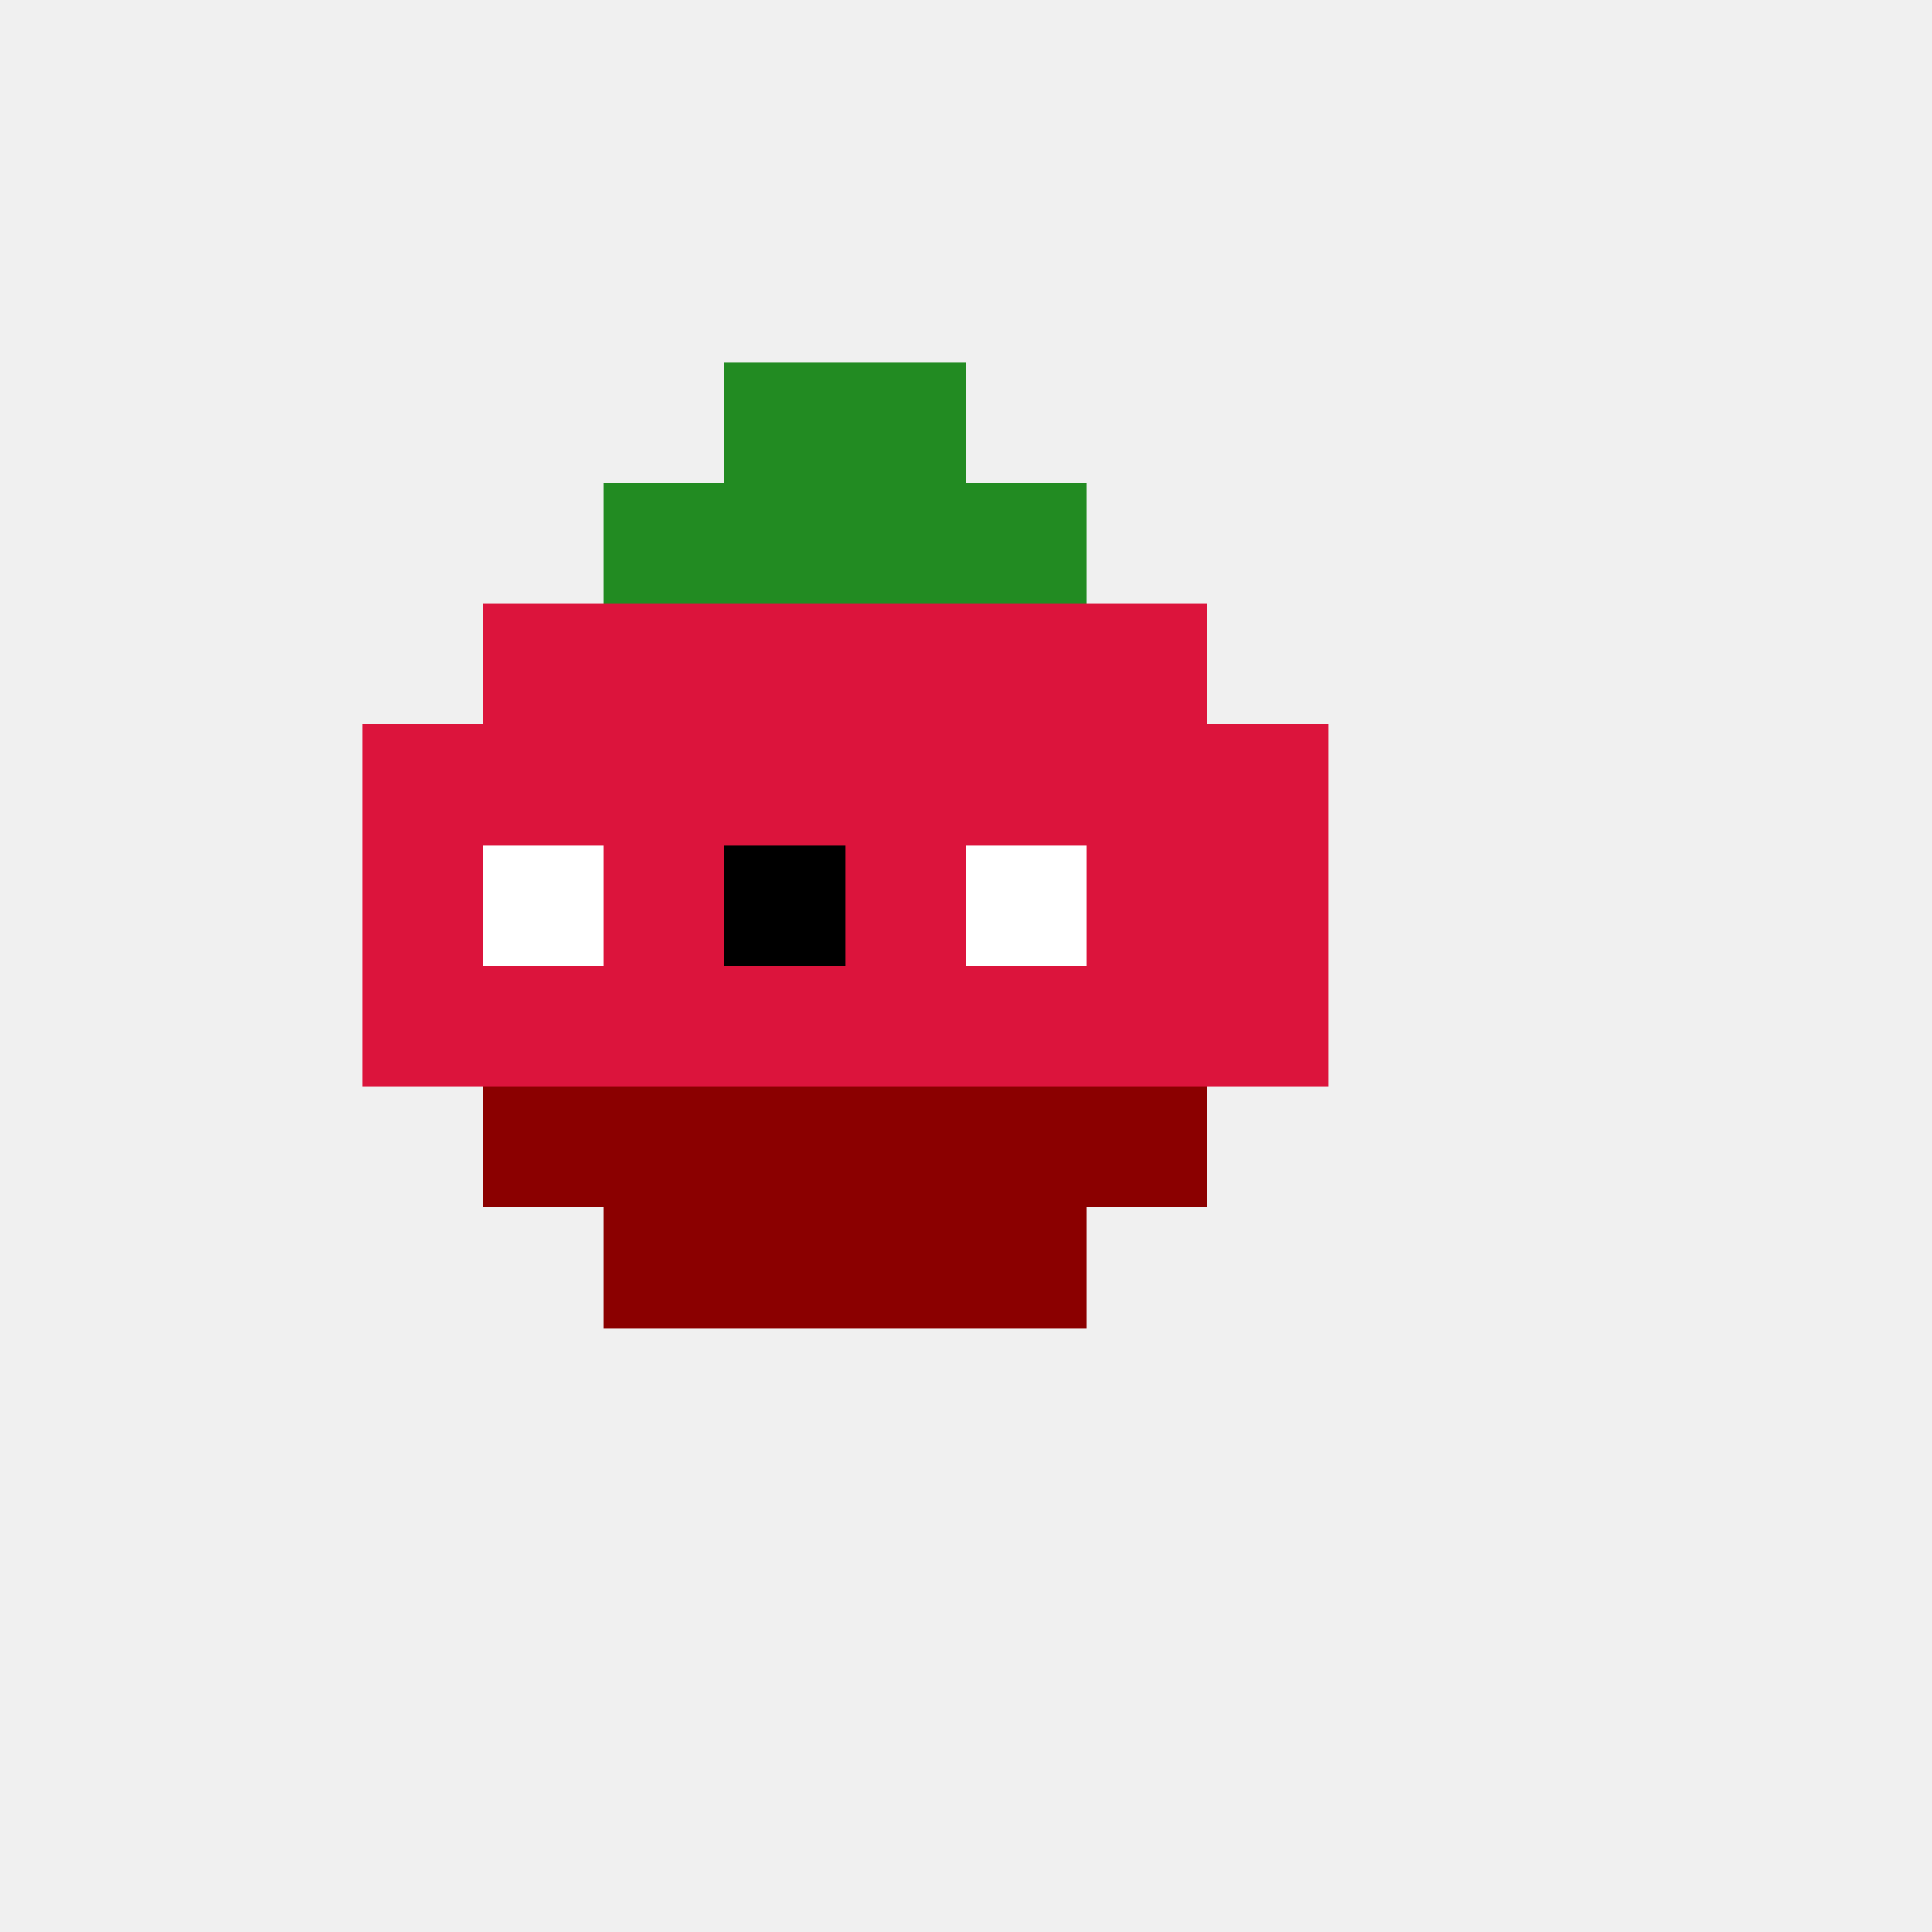
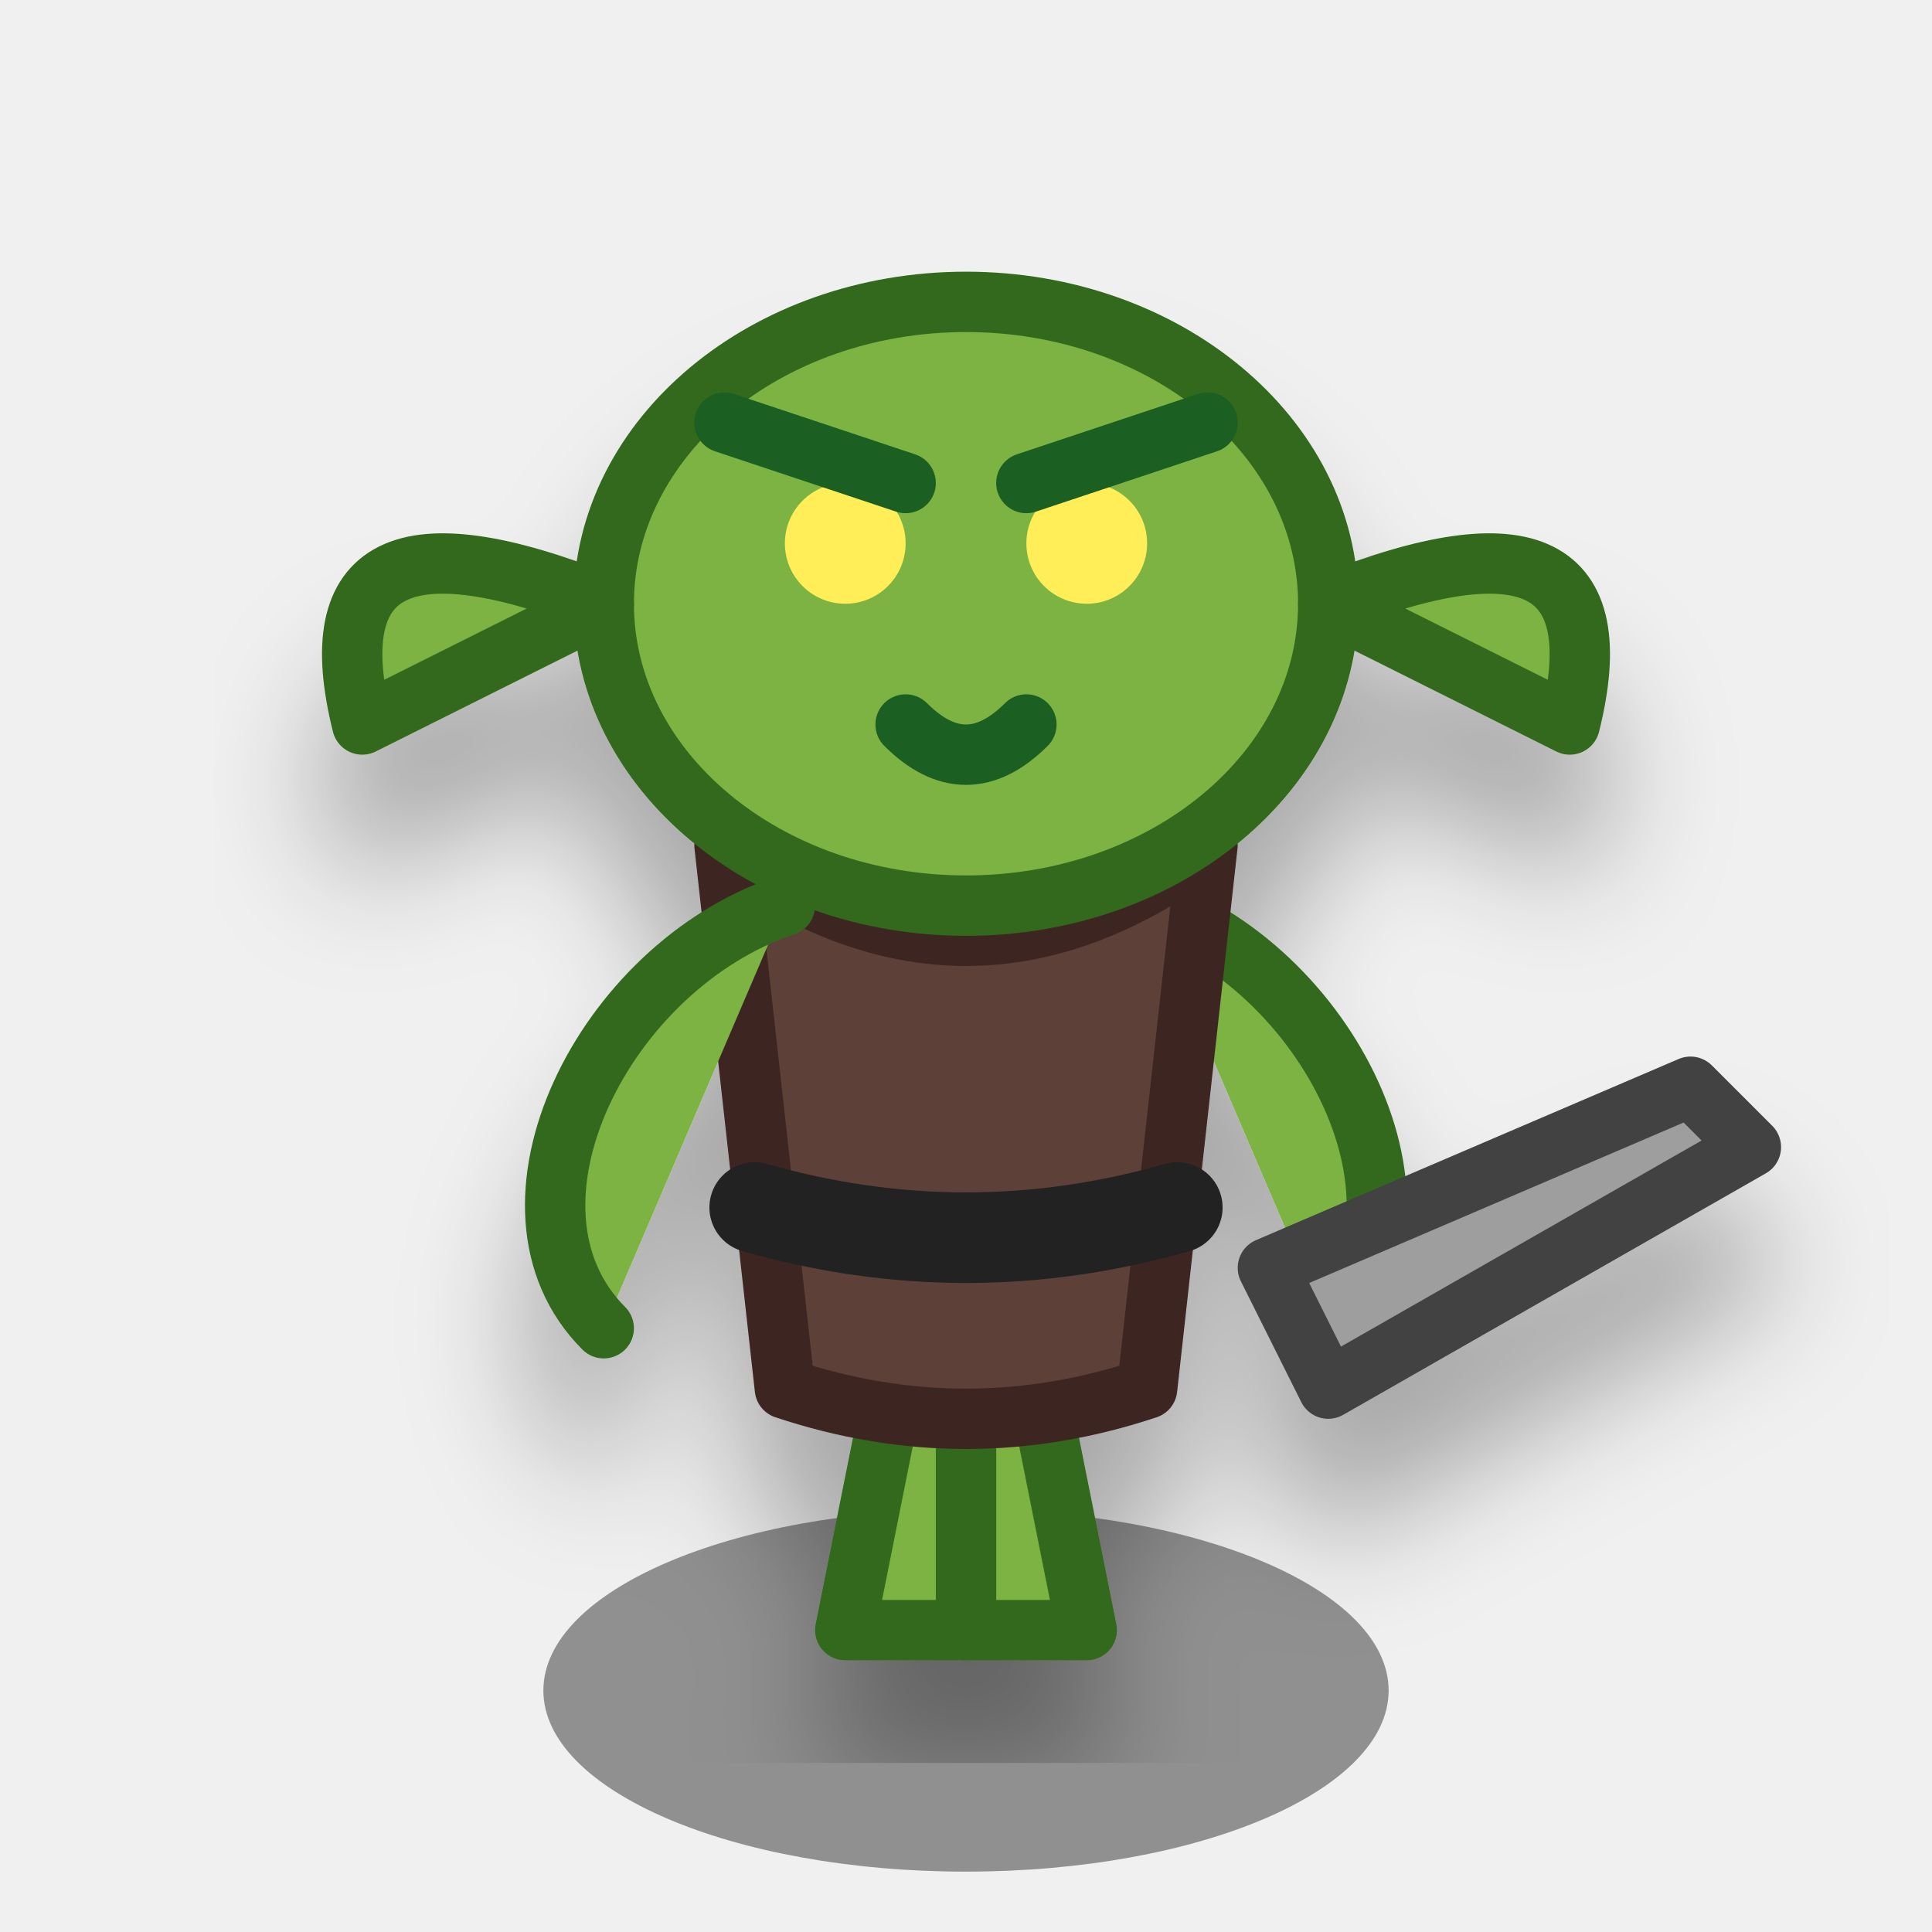
- <svg xmlns="http://www.w3.org/2000/svg" width="16" height="16" viewBox="0 0 16 16" shape-rendering="crispEdges">
-   <rect x="6" y="3" width="1" height="1" fill="#228B22" />
-   <rect x="7" y="3" width="1" height="1" fill="#228B22" />
-   <rect x="5" y="4" width="1" height="1" fill="#228B22" />
-   <rect x="6" y="4" width="1" height="1" fill="#228B22" />
-   <rect x="7" y="4" width="1" height="1" fill="#228B22" />
-   <rect x="8" y="4" width="1" height="1" fill="#228B22" />
-   <rect x="4" y="5" width="1" height="1" fill="#DC143C" />
-   <rect x="5" y="5" width="1" height="1" fill="#DC143C" />
-   <rect x="6" y="5" width="1" height="1" fill="#DC143C" />
-   <rect x="7" y="5" width="1" height="1" fill="#DC143C" />
-   <rect x="8" y="5" width="1" height="1" fill="#DC143C" />
-   <rect x="9" y="5" width="1" height="1" fill="#DC143C" />
-   <rect x="3" y="6" width="1" height="1" fill="#DC143C" />
-   <rect x="4" y="6" width="1" height="1" fill="#DC143C" />
-   <rect x="5" y="6" width="1" height="1" fill="#DC143C" />
-   <rect x="6" y="6" width="1" height="1" fill="#DC143C" />
-   <rect x="7" y="6" width="1" height="1" fill="#DC143C" />
-   <rect x="8" y="6" width="1" height="1" fill="#DC143C" />
-   <rect x="9" y="6" width="1" height="1" fill="#DC143C" />
-   <rect x="10" y="6" width="1" height="1" fill="#DC143C" />
-   <rect x="3" y="7" width="1" height="1" fill="#DC143C" />
-   <rect x="4" y="7" width="1" height="1" fill="#FFFFFF" />
-   <rect x="5" y="7" width="1" height="1" fill="#DC143C" />
-   <rect x="6" y="7" width="1" height="1" fill="#000000" />
-   <rect x="7" y="7" width="1" height="1" fill="#DC143C" />
-   <rect x="8" y="7" width="1" height="1" fill="#FFFFFF" />
-   <rect x="9" y="7" width="1" height="1" fill="#DC143C" />
-   <rect x="10" y="7" width="1" height="1" fill="#DC143C" />
-   <rect x="3" y="8" width="1" height="1" fill="#DC143C" />
-   <rect x="4" y="8" width="1" height="1" fill="#DC143C" />
-   <rect x="5" y="8" width="1" height="1" fill="#DC143C" />
-   <rect x="6" y="8" width="1" height="1" fill="#DC143C" />
-   <rect x="7" y="8" width="1" height="1" fill="#DC143C" />
-   <rect x="8" y="8" width="1" height="1" fill="#DC143C" />
-   <rect x="9" y="8" width="1" height="1" fill="#DC143C" />
-   <rect x="10" y="8" width="1" height="1" fill="#DC143C" />
-   <rect x="4" y="9" width="1" height="1" fill="#8B0000" />
-   <rect x="5" y="9" width="1" height="1" fill="#8B0000" />
-   <rect x="6" y="9" width="1" height="1" fill="#8B0000" />
-   <rect x="7" y="9" width="1" height="1" fill="#8B0000" />
-   <rect x="8" y="9" width="1" height="1" fill="#8B0000" />
-   <rect x="9" y="9" width="1" height="1" fill="#8B0000" />
-   <rect x="5" y="10" width="1" height="1" fill="#8B0000" />
-   <rect x="6" y="10" width="1" height="1" fill="#8B0000" />
-   <rect x="7" y="10" width="1" height="1" fill="#8B0000" />
-   <rect x="8" y="10" width="1" height="1" fill="#8B0000" />
+ <svg xmlns="http://www.w3.org/2000/svg" viewBox="0 0 64 64" width="64" height="64">
+   <defs>
+     <filter id="shadow">
+       <feDropShadow dx="0" dy="4" stdDeviation="2" flood-opacity="0.3" />
+     </filter>
+   </defs>
+   <ellipse cx="32" cy="56" rx="14" ry="6" fill="rgba(0,0,0,0.4)" />
+   <g filter="url(#shadow)">
+     <path d="M 38 30 C 44 32, 48 40, 44 44" fill="#7CB342" stroke="#33691E" stroke-width="2" stroke-linecap="round" />
+     <path d="M 42 42 L 56 36 L 58 38 L 44 46 Z" fill="#9E9E9E" stroke="#424242" stroke-width="2" stroke-linejoin="round" />
+     <path d="M 34 44 L 36 54 L 32 54 L 32 46 Z" fill="#7CB342" stroke="#33691E" stroke-width="2" stroke-linejoin="round" />
+     <path d="M 30 44 L 28 54 L 32 54 L 32 46 Z" fill="#7CB342" stroke="#33691E" stroke-width="2" stroke-linejoin="round" />
+     <path d="M 24 28 Q 32 34 40 28 L 38 46 Q 32 48 26 46 Z" fill="#5D4037" stroke="#3E2723" stroke-width="2" stroke-linejoin="round" />
+     <path d="M 25 40 Q 32 42 39 40" fill="none" stroke="#212121" stroke-width="3" stroke-linecap="round" />
+     <path d="M 26 30 C 20 32, 16 40, 20 44" fill="#7CB342" stroke="#33691E" stroke-width="2" stroke-linecap="round" />
+     <g transform="translate(0, 0)">
+       <ellipse cx="32" cy="20" rx="12" ry="10" fill="#7CB342" stroke="#33691E" stroke-width="2" />
+       <path d="M 20 20 Q 10 16 12 24 Z" fill="#7CB342" stroke="#33691E" stroke-width="2" stroke-linejoin="round" />
+       <path d="M 44 20 Q 54 16 52 24 Z" fill="#7CB342" stroke="#33691E" stroke-width="2" stroke-linejoin="round" />
+       <circle cx="28" cy="18" r="2" fill="#FFEE58" />
+       <circle cx="36" cy="18" r="2" fill="#FFEE58" />
+       <path d="M 24 14 L 30 16" stroke="#1B5E20" stroke-width="2" stroke-linecap="round" />
+       <path d="M 40 14 L 34 16" stroke="#1B5E20" stroke-width="2" stroke-linecap="round" />
+       <path d="M 30 24 Q 32 26 34 24" fill="none" stroke="#1B5E20" stroke-width="2" stroke-linecap="round" />
+     </g>
+   </g>
</svg>
